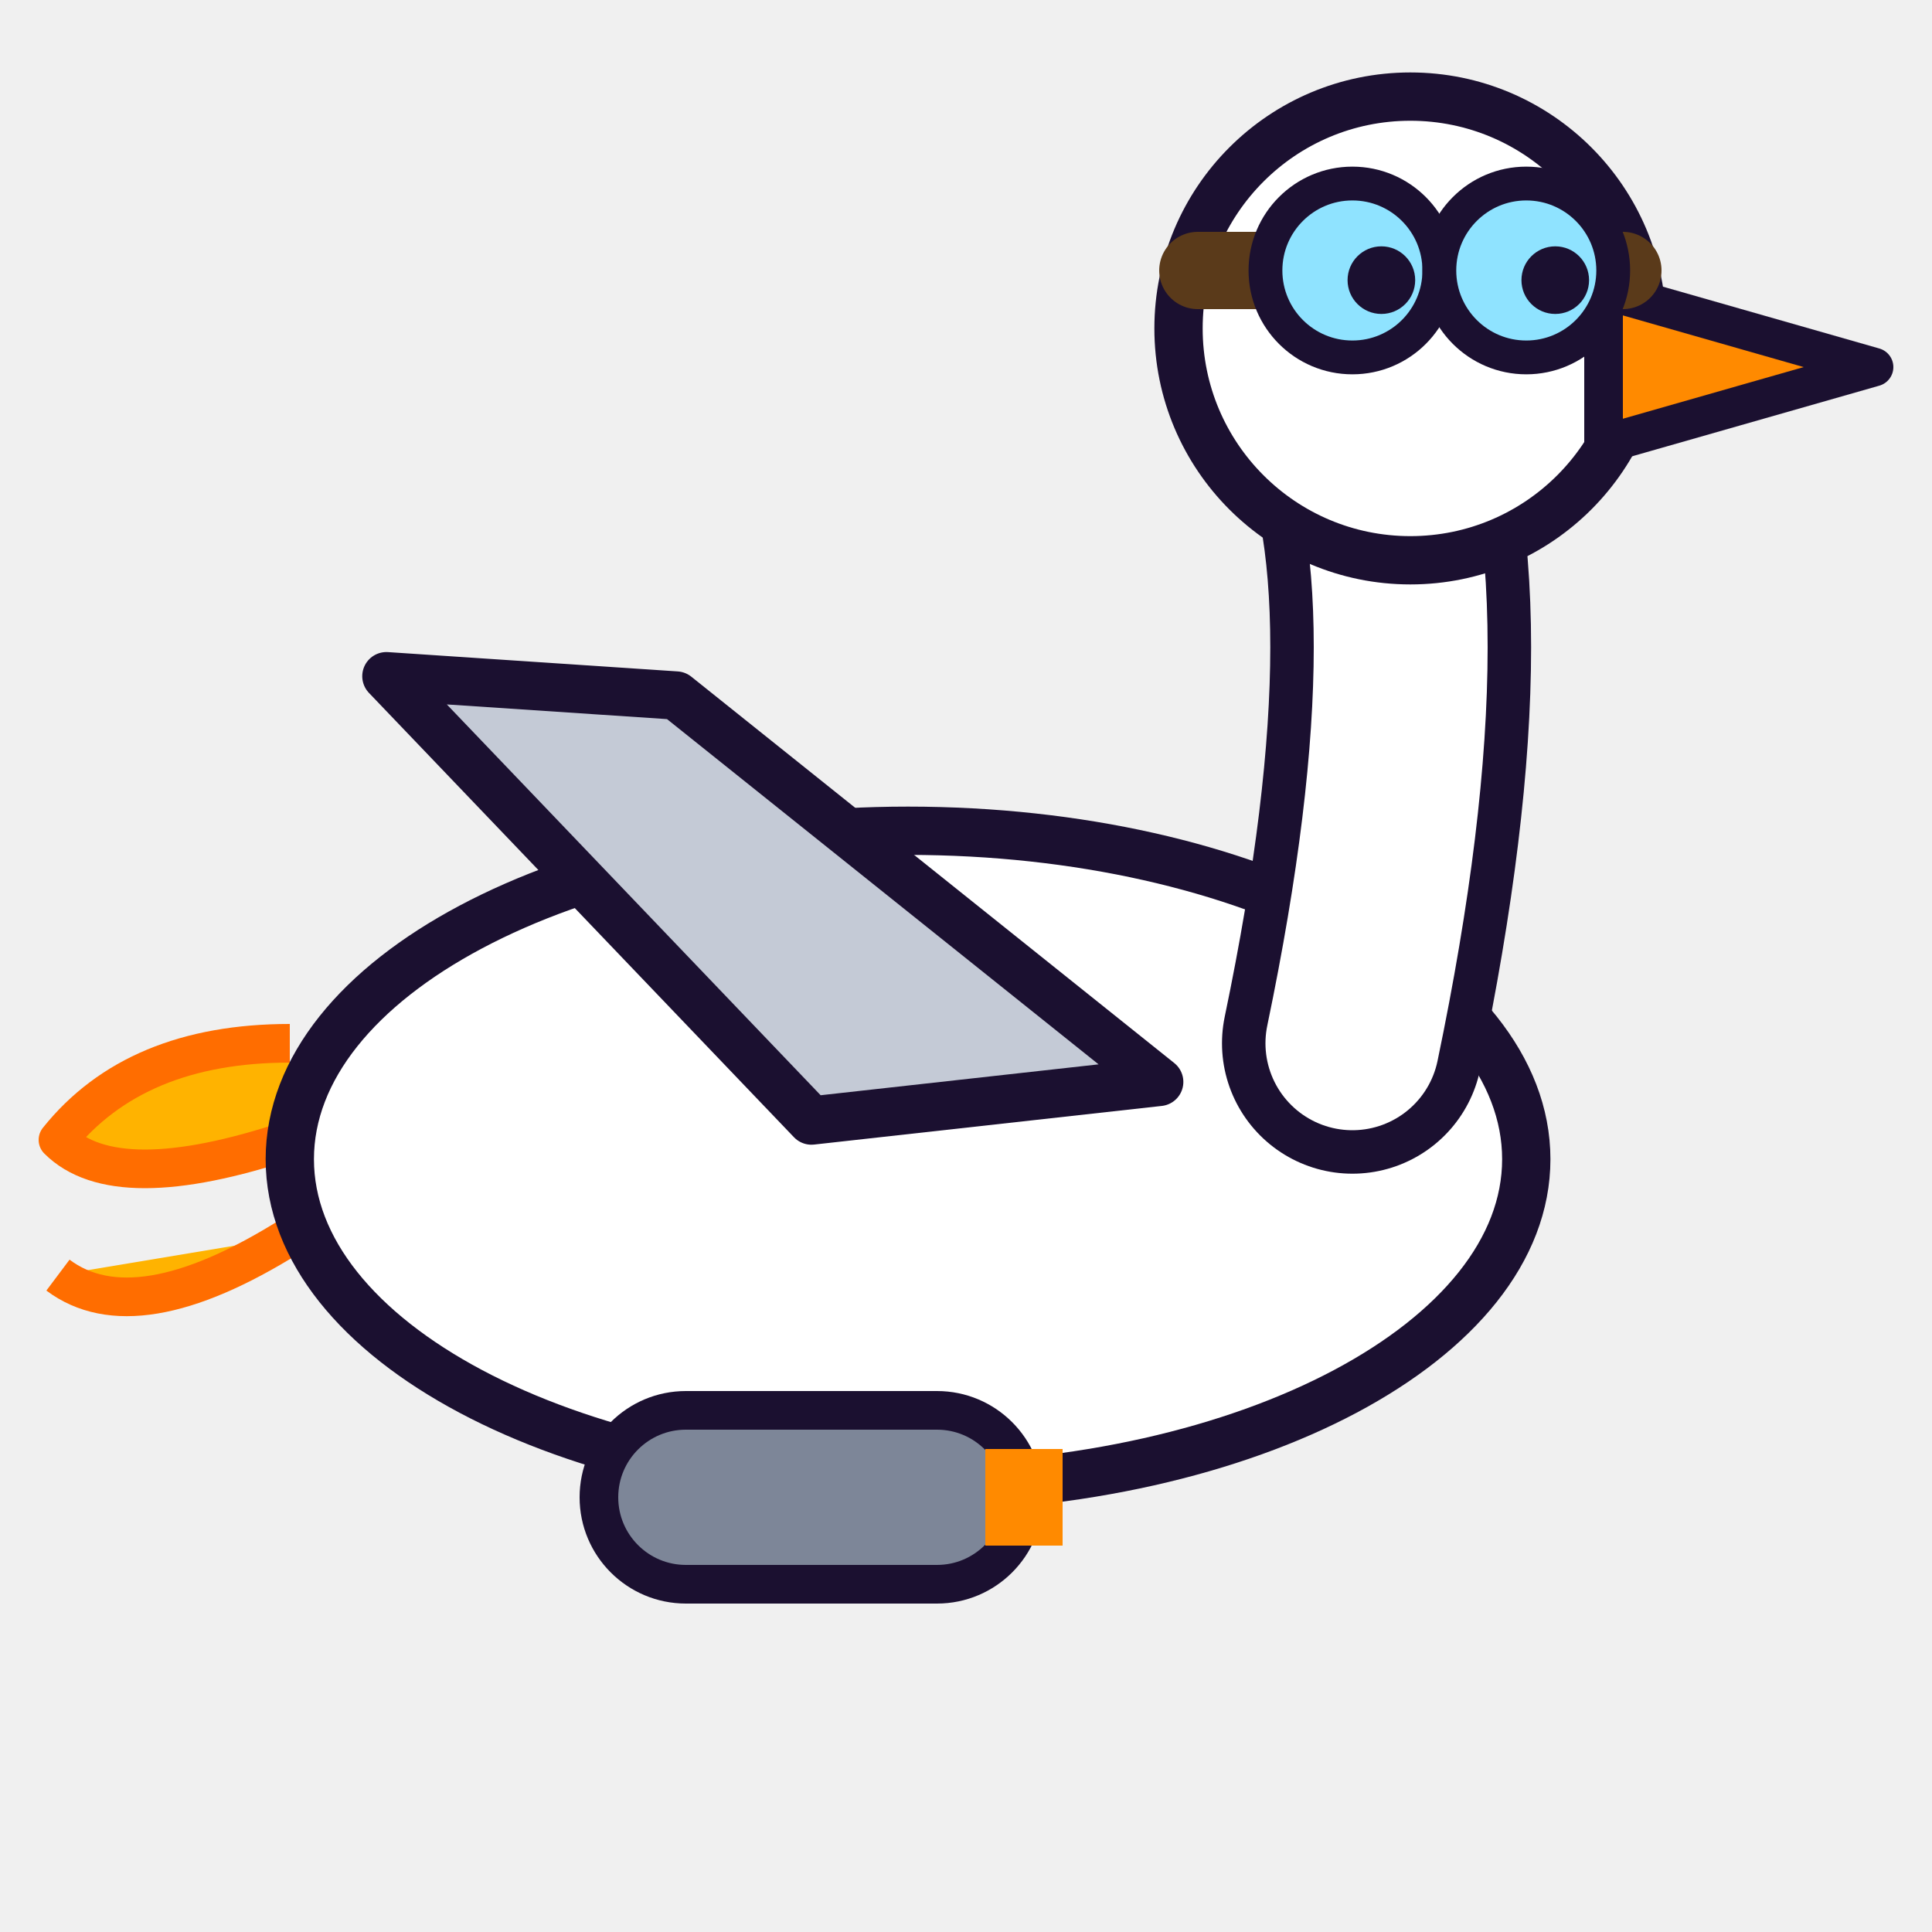
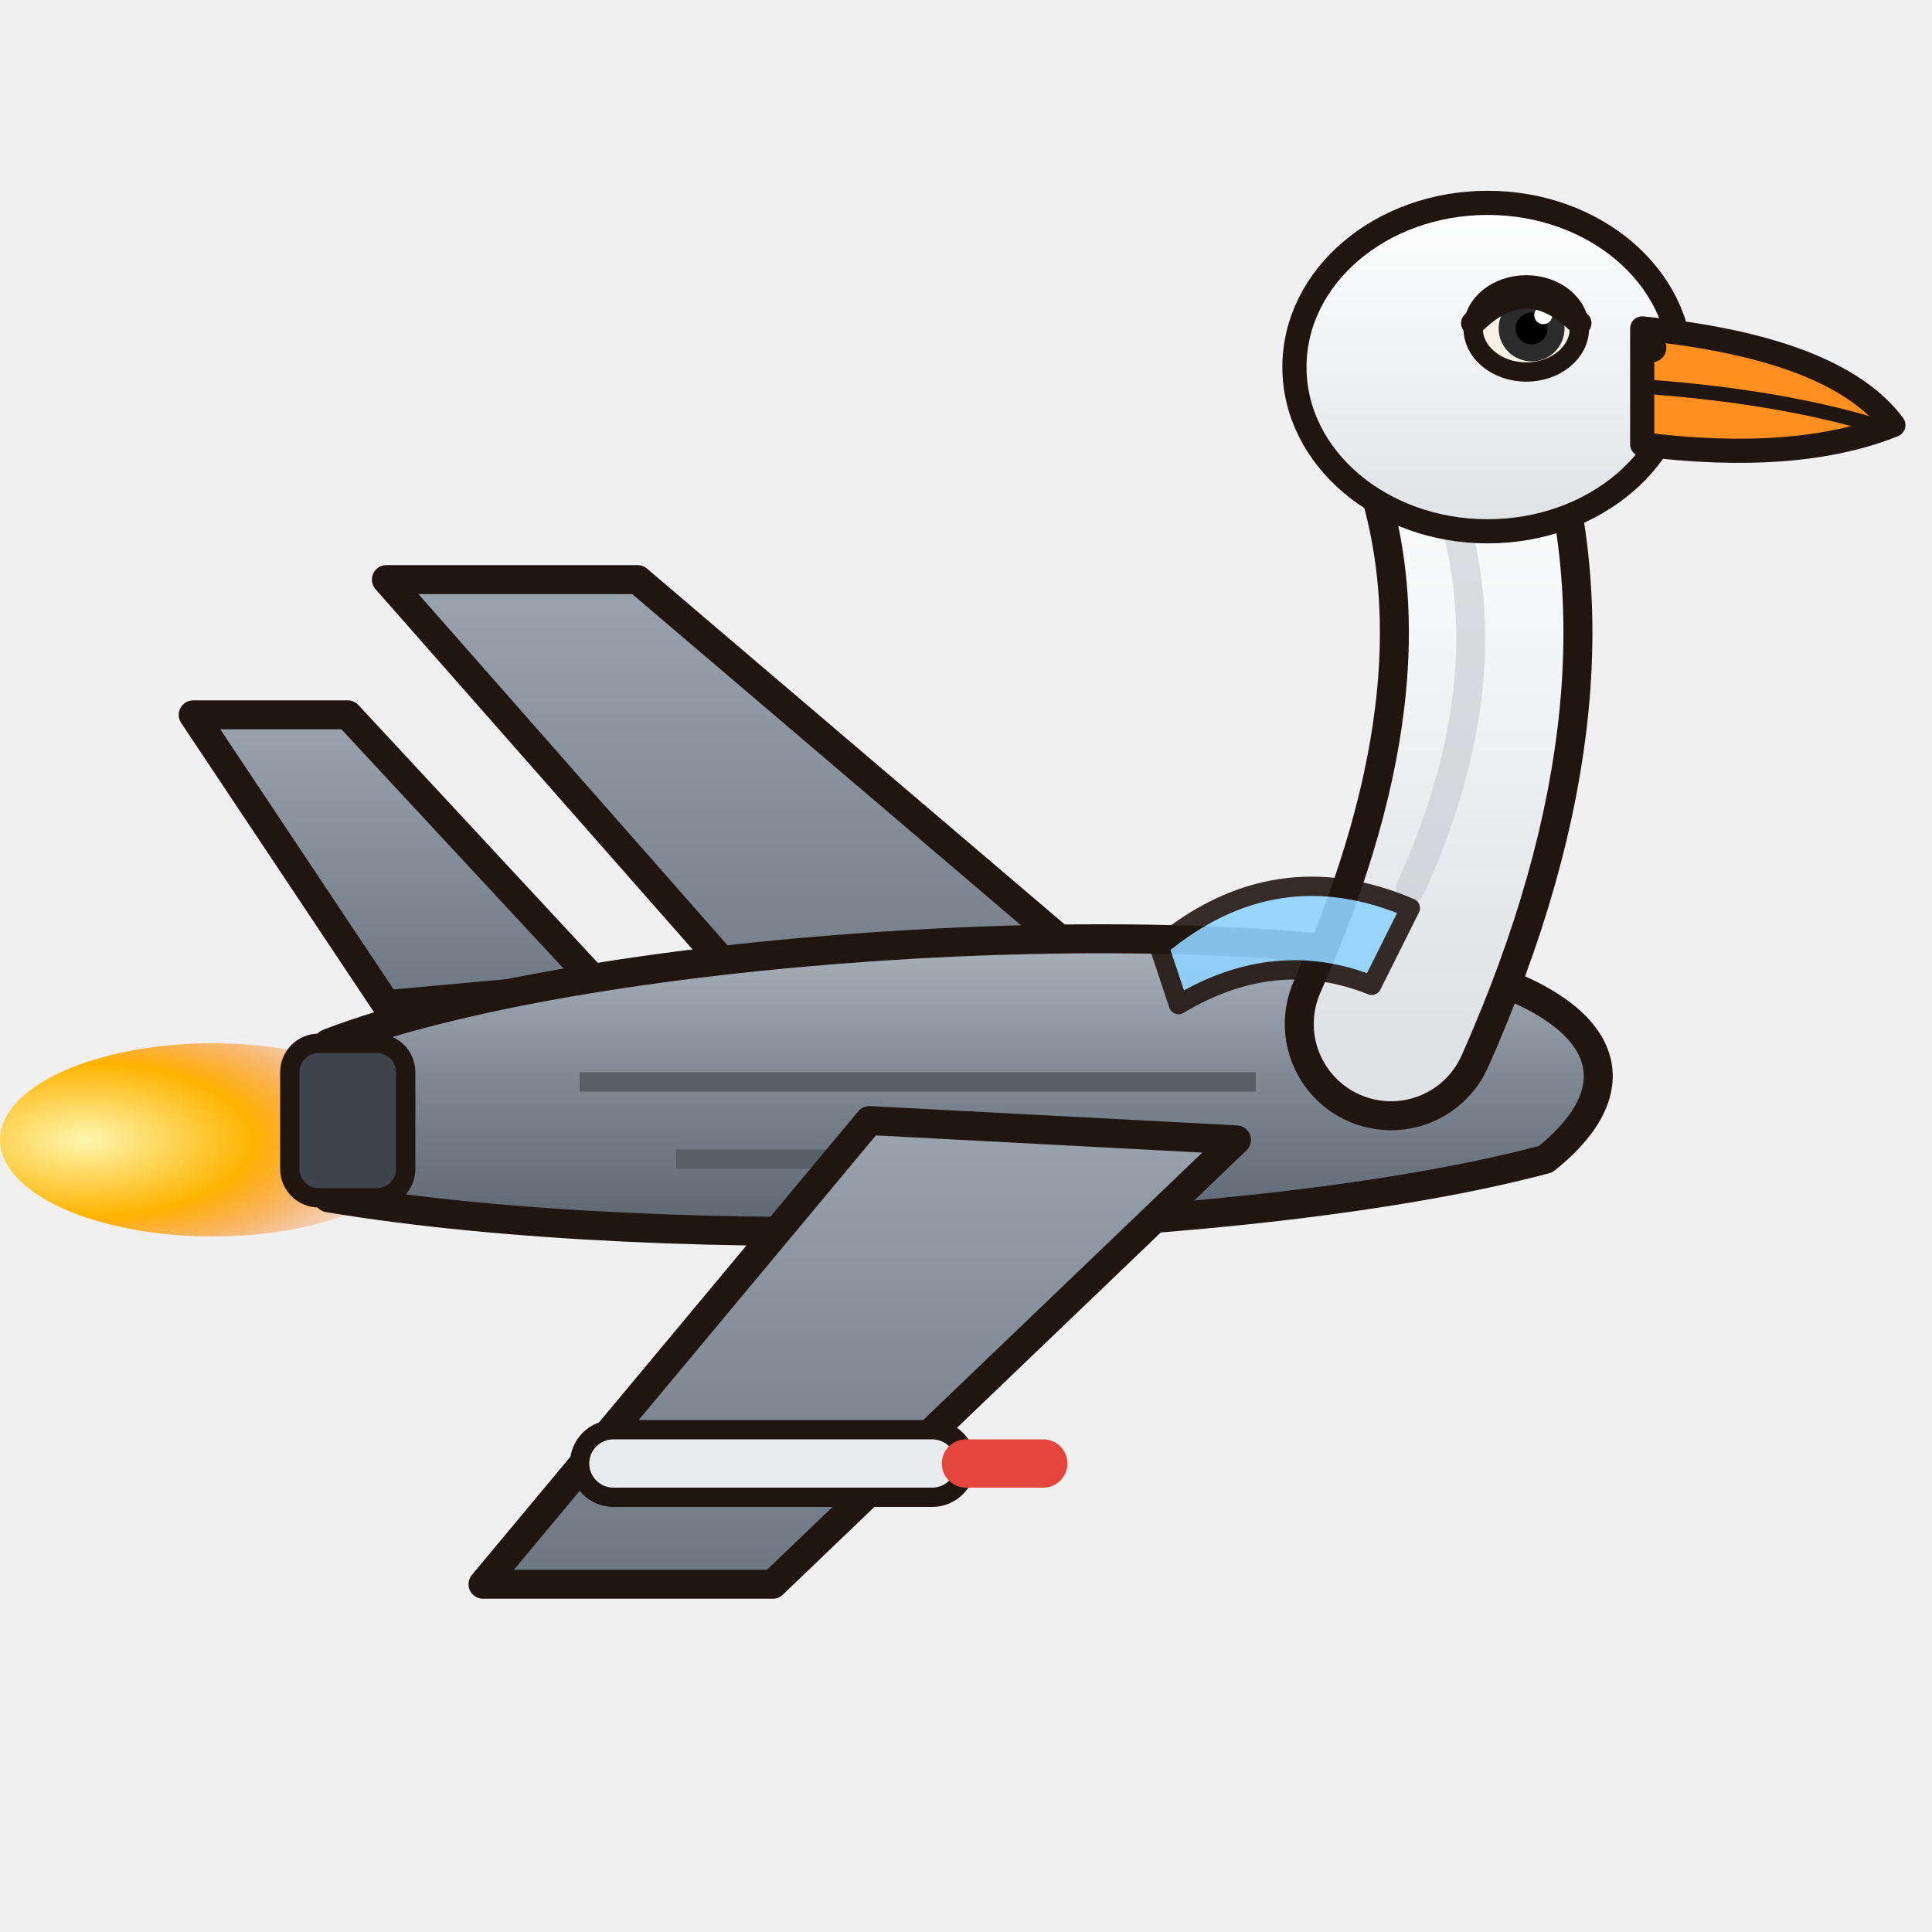
<svg xmlns="http://www.w3.org/2000/svg" viewBox="0 0 200 200">
-   <path d="M30 118 q-18 6 -24 0 q8 -10 24 -10 M30 128 q-16 10 -24 4" fill="#ffb300" stroke="#ff6d00" stroke-width="4" stroke-linejoin="round" />
-   <path d="M60 104 L150 92 L150 104 L60 126 z" fill="#9aa3b5" stroke="#1b1030" stroke-width="5" stroke-linejoin="round" stroke-linecap="round" />
-   <ellipse cx="94" cy="120" rx="64" ry="34" fill="#fff" stroke="#1b1030" stroke-width="5" stroke-linejoin="round" stroke-linecap="round" />
-   <path d="M84 116 L40 70 L70 72 L120 112 z" fill="#c4cad6" stroke="#1b1030" stroke-width="5" stroke-linejoin="round" stroke-linecap="round" />
-   <rect x="62" y="146" width="44" height="18" rx="9" fill="#7d8698" stroke="#1b1030" stroke-width="4" stroke-linejoin="round" stroke-linecap="round" />
-   <rect x="102" y="150" width="8" height="10" fill="#ff8a00" />
-   <path d="M140 108 Q150 60 140 40" fill="none" stroke="#1b1030" stroke-width="27" stroke-linecap="round" />
-   <path d="M140 108 Q150 60 140 40" fill="none" stroke="#fff" stroke-width="18" stroke-linecap="round" />
-   <circle cx="146" cy="34" r="24" fill="#fff" stroke="#1b1030" stroke-width="5" stroke-linejoin="round" stroke-linecap="round" />
-   <path d="M166 30 L194 38 L166 46 z" fill="#ff8a00" stroke="#1b1030" stroke-width="4" stroke-linejoin="round" stroke-linecap="round" />
-   <path d="M124 28 h44" stroke="#5a3a1a" stroke-width="8" stroke-linecap="round" />
-   <circle cx="140" cy="28" r="9" fill="#8fe3ff" stroke="#1b1030" stroke-width="3.5" stroke-linejoin="round" stroke-linecap="round" />
-   <circle cx="158" cy="28" r="9" fill="#8fe3ff" stroke="#1b1030" stroke-width="3.5" stroke-linejoin="round" stroke-linecap="round" />
-   <circle cx="143" cy="29" r="3.5" fill="#1b1030" />
-   <circle cx="161" cy="29" r="3.5" fill="#1b1030" />
+   <defs>
+     <linearGradient id="jet" x1="0" y1="0" x2="0" y2="1">
+       <stop offset="0.00" stop-color="#a9b2bb" />
+       <stop offset="0.50" stop-color="#7c8792" />
+       <stop offset="1.00" stop-color="#5c6670" />
+     </linearGradient>
+     <linearGradient id="wing" x1="0" y1="0" x2="0" y2="1">
+       <stop offset="0.00" stop-color="#9aa4ae" />
+       <stop offset="1.00" stop-color="#6c7781" />
+     </linearGradient>
+     <radialGradient id="flame" cx="0.2" cy="0.5" r="0.8">
+       <stop offset="0.00" stop-color="#fff6b0" />
+       <stop offset="0.50" stop-color="#ffb300" />
+       <stop offset="1.00" stop-color="rgba(255,90,0,0)" />
+     </radialGradient>
+     <linearGradient id="goose" x1="0" y1="0" x2="0" y2="1">
+       <stop offset="0.00" stop-color="#ffffff" />
+       <stop offset="1.00" stop-color="#dfe3e6" />
+     </linearGradient>
+   </defs>
+   <ellipse cx="22" cy="118" rx="22" ry="10" fill="url(#flame)" />
+   <path d="M40 104 L20 74 L36 74 L62 102 z" fill="url(#wing)" stroke="#21150f" stroke-width="3" stroke-linejoin="round" stroke-linecap="round" />
+   <path d="M84 110 L40 60 L66 60 L120 106 z" fill="url(#wing)" stroke="#21150f" stroke-width="3" stroke-linejoin="round" stroke-linecap="round" />
+   <path d="M34 108 C60 98 120 94 150 100 C166 104 170 112 160 120 C130 128 70 130 34 124 z" fill="url(#jet)" stroke="#21150f" stroke-width="3" stroke-linejoin="round" stroke-linecap="round" />
+   <rect x="30" y="108" width="12" height="16" rx="3" fill="#3d444b" stroke="#21150f" stroke-width="2" stroke-linejoin="round" stroke-linecap="round" />
+   <path d="M60 112 h70 M70 120 h50" stroke="#566069" stroke-width="2" />
+   <path d="M90 116 L50 164 L80 164 L128 118 z" fill="url(#wing)" stroke="#21150f" stroke-width="3" stroke-linejoin="round" stroke-linecap="round" />
+   <rect x="60" y="148" width="40" height="7" rx="3.5" fill="#e8ecef" stroke="#21150f" stroke-width="2" stroke-linejoin="round" stroke-linecap="round" />
+   <path d="M100 151.5 l8 0" stroke="#e5463b" stroke-width="5" stroke-linecap="round" />
+   <path d="M144 106 Q160 70 150 44" fill="none" stroke="#21150f" stroke-width="22" stroke-linecap="round" />
+   <path d="M144 106 Q160 70 150 44" fill="none" stroke="url(#goose)" stroke-width="16" stroke-linecap="round" />
+   <path d="M146 92 Q156 70 150 52" fill="none" stroke="#c4cacf" stroke-width="3" stroke-linecap="round" opacity=".6" />
+   <ellipse cx="154" cy="38" rx="20" ry="17" fill="url(#goose)" stroke="#21150f" stroke-width="2.5" stroke-linejoin="round" stroke-linecap="round" />
+   <path d="M170 34 Q190 36 196 44 Q186 48 170 46 z" fill="#ff8f1f" stroke="#21150f" stroke-width="2.5" stroke-linejoin="round" stroke-linecap="round" />
+   <path d="M170 40 Q184 41 194 44" stroke="#21150f" stroke-width="1.5" />
+   <circle cx="171" cy="36" r="1.5" fill="#21150f" />
+   <ellipse cx="158" cy="34" rx="5.5" ry="4.51" fill="#f7f2e6" stroke="#21150f" stroke-width="2" stroke-linejoin="round" stroke-linecap="round" />
+   <circle cx="158.55" cy="34" r="3.41" fill="#2b2b2b" />
+   <circle cx="158.55" cy="34" r="1.65" fill="#000" />
+   <circle cx="159.76" cy="32.625" r="0.935" fill="#fff" />
+   <path d="M152.5 33.45 Q158 27.95 163.5 33.45" fill="none" stroke="#21150f" stroke-width="2.5" stroke-linecap="round" />
+   <path d="M120 98 q12 -10 26 -4 l-4 8 q-10 -4 -20 2 z" fill="#8fd3ff" stroke="#21150f" stroke-width="2" stroke-linejoin="round" stroke-linecap="round" opacity=".9" />
</svg>
